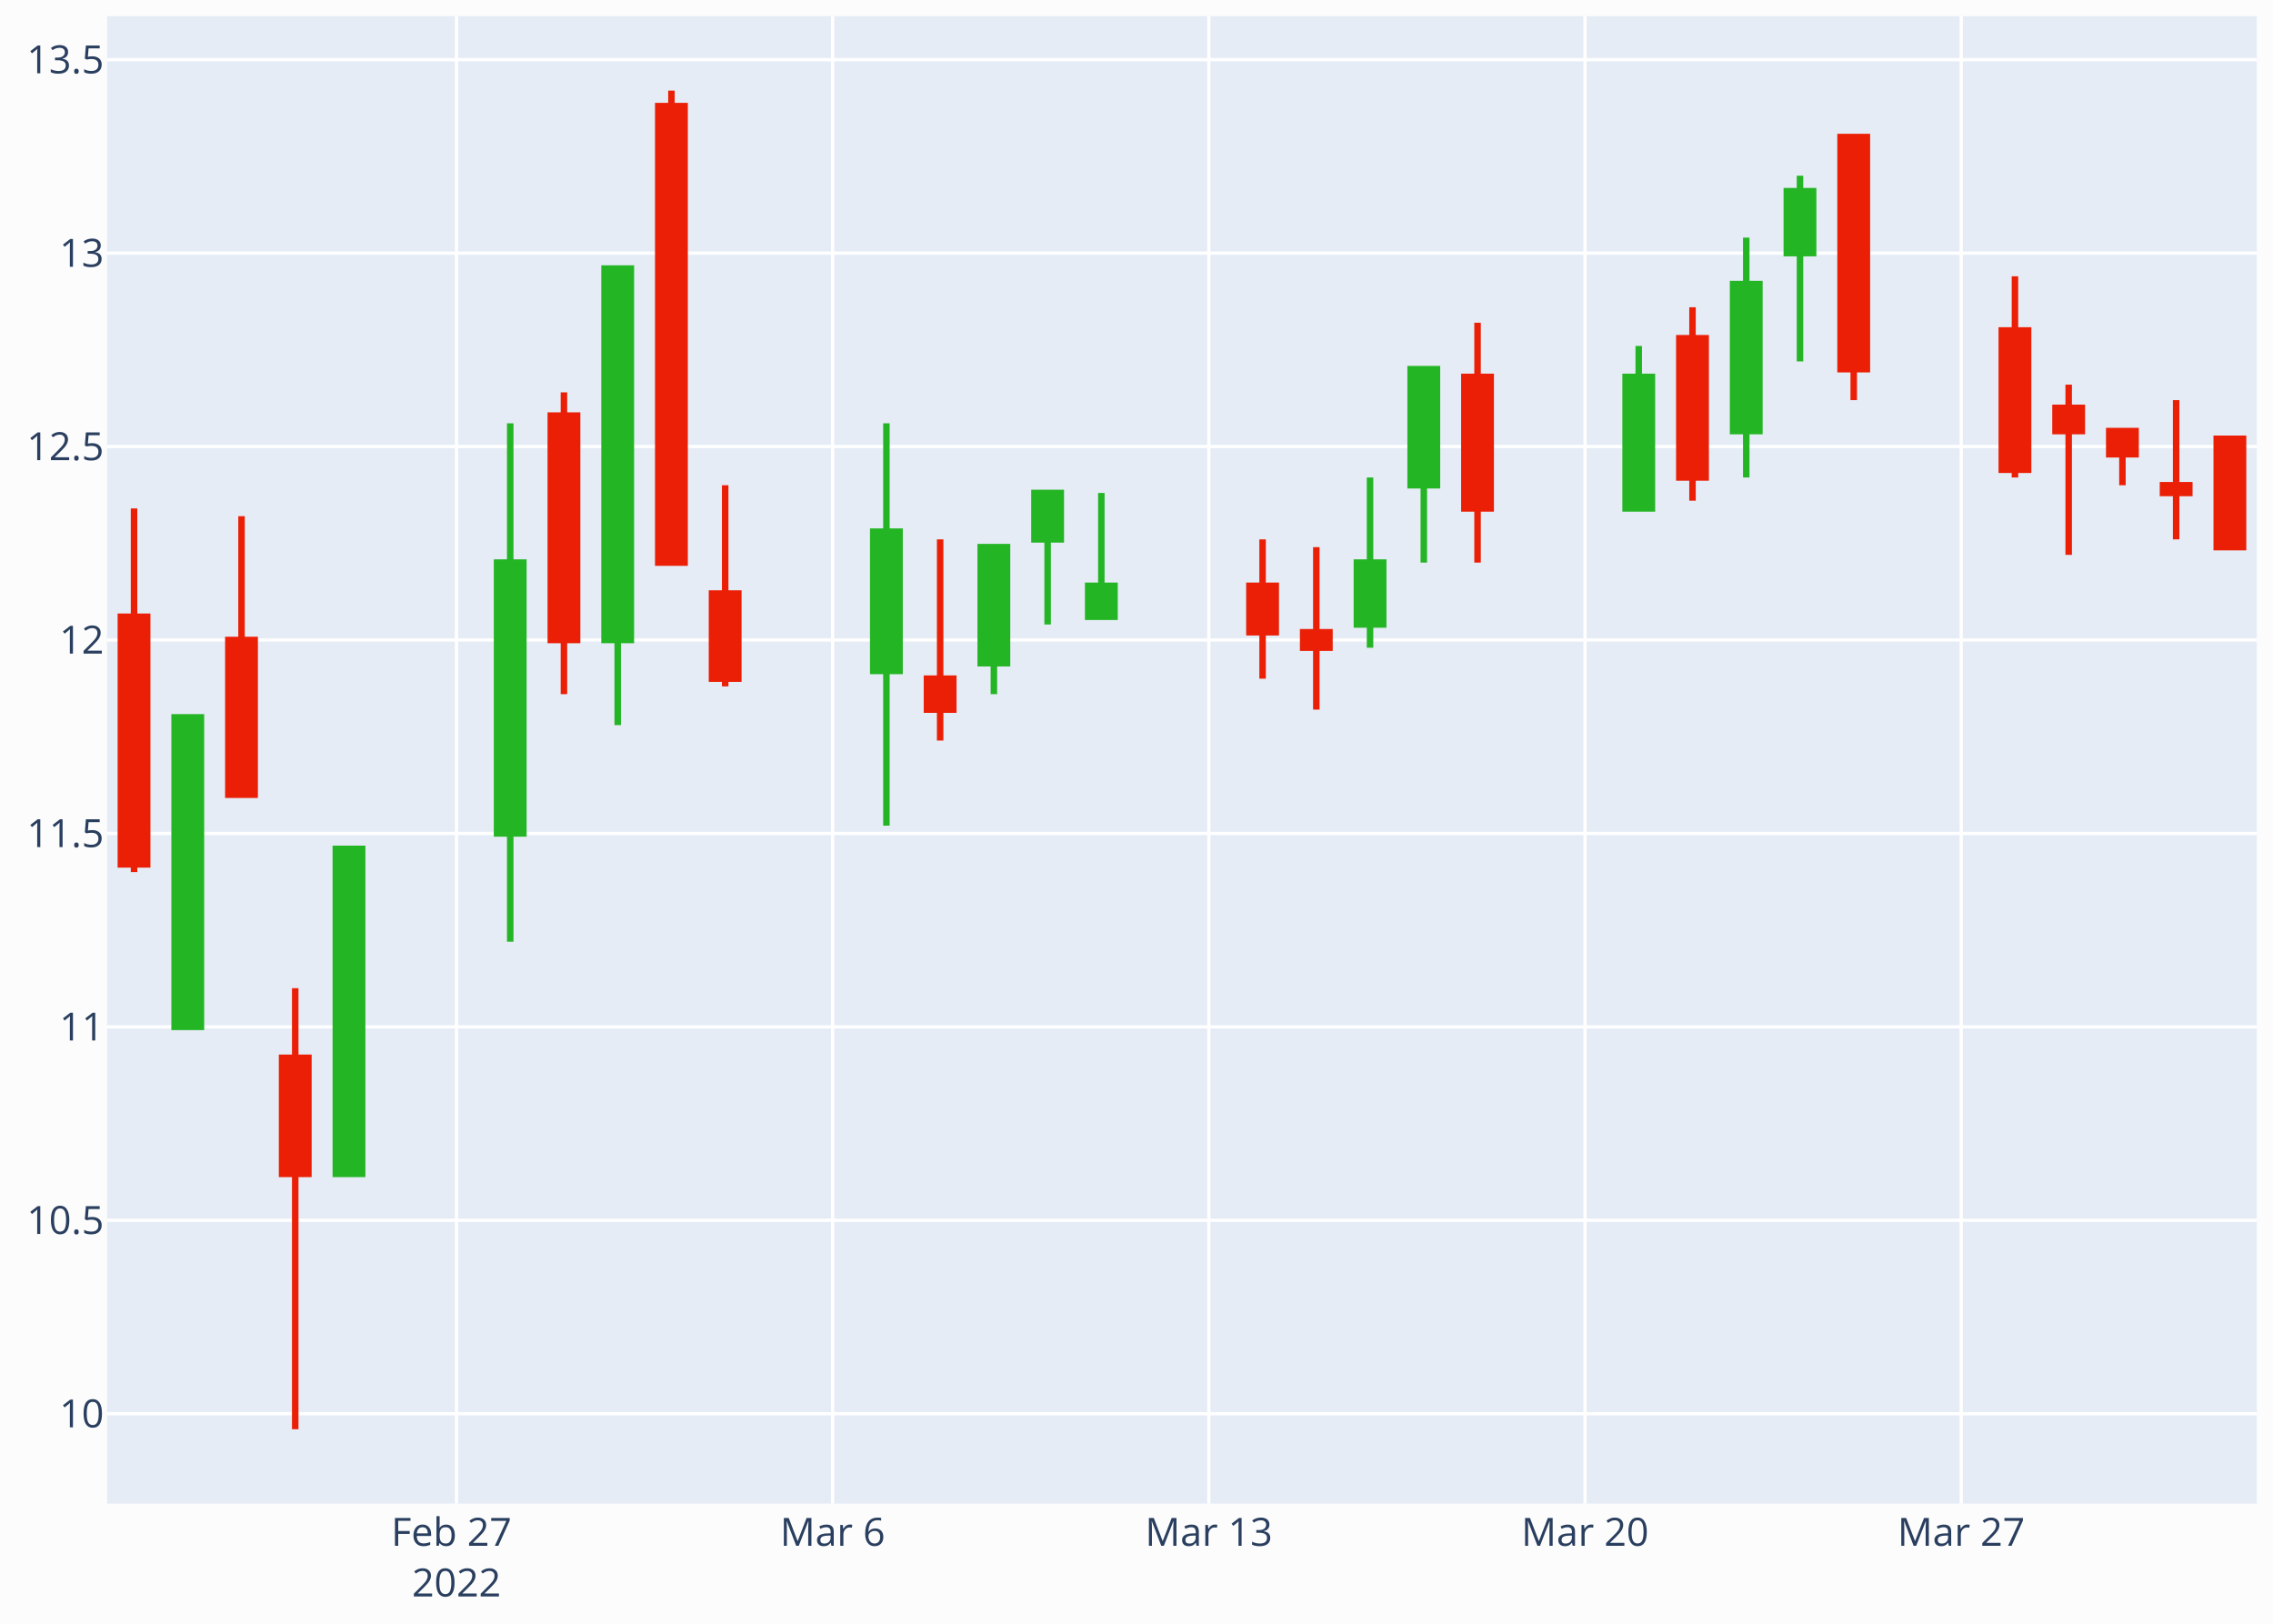
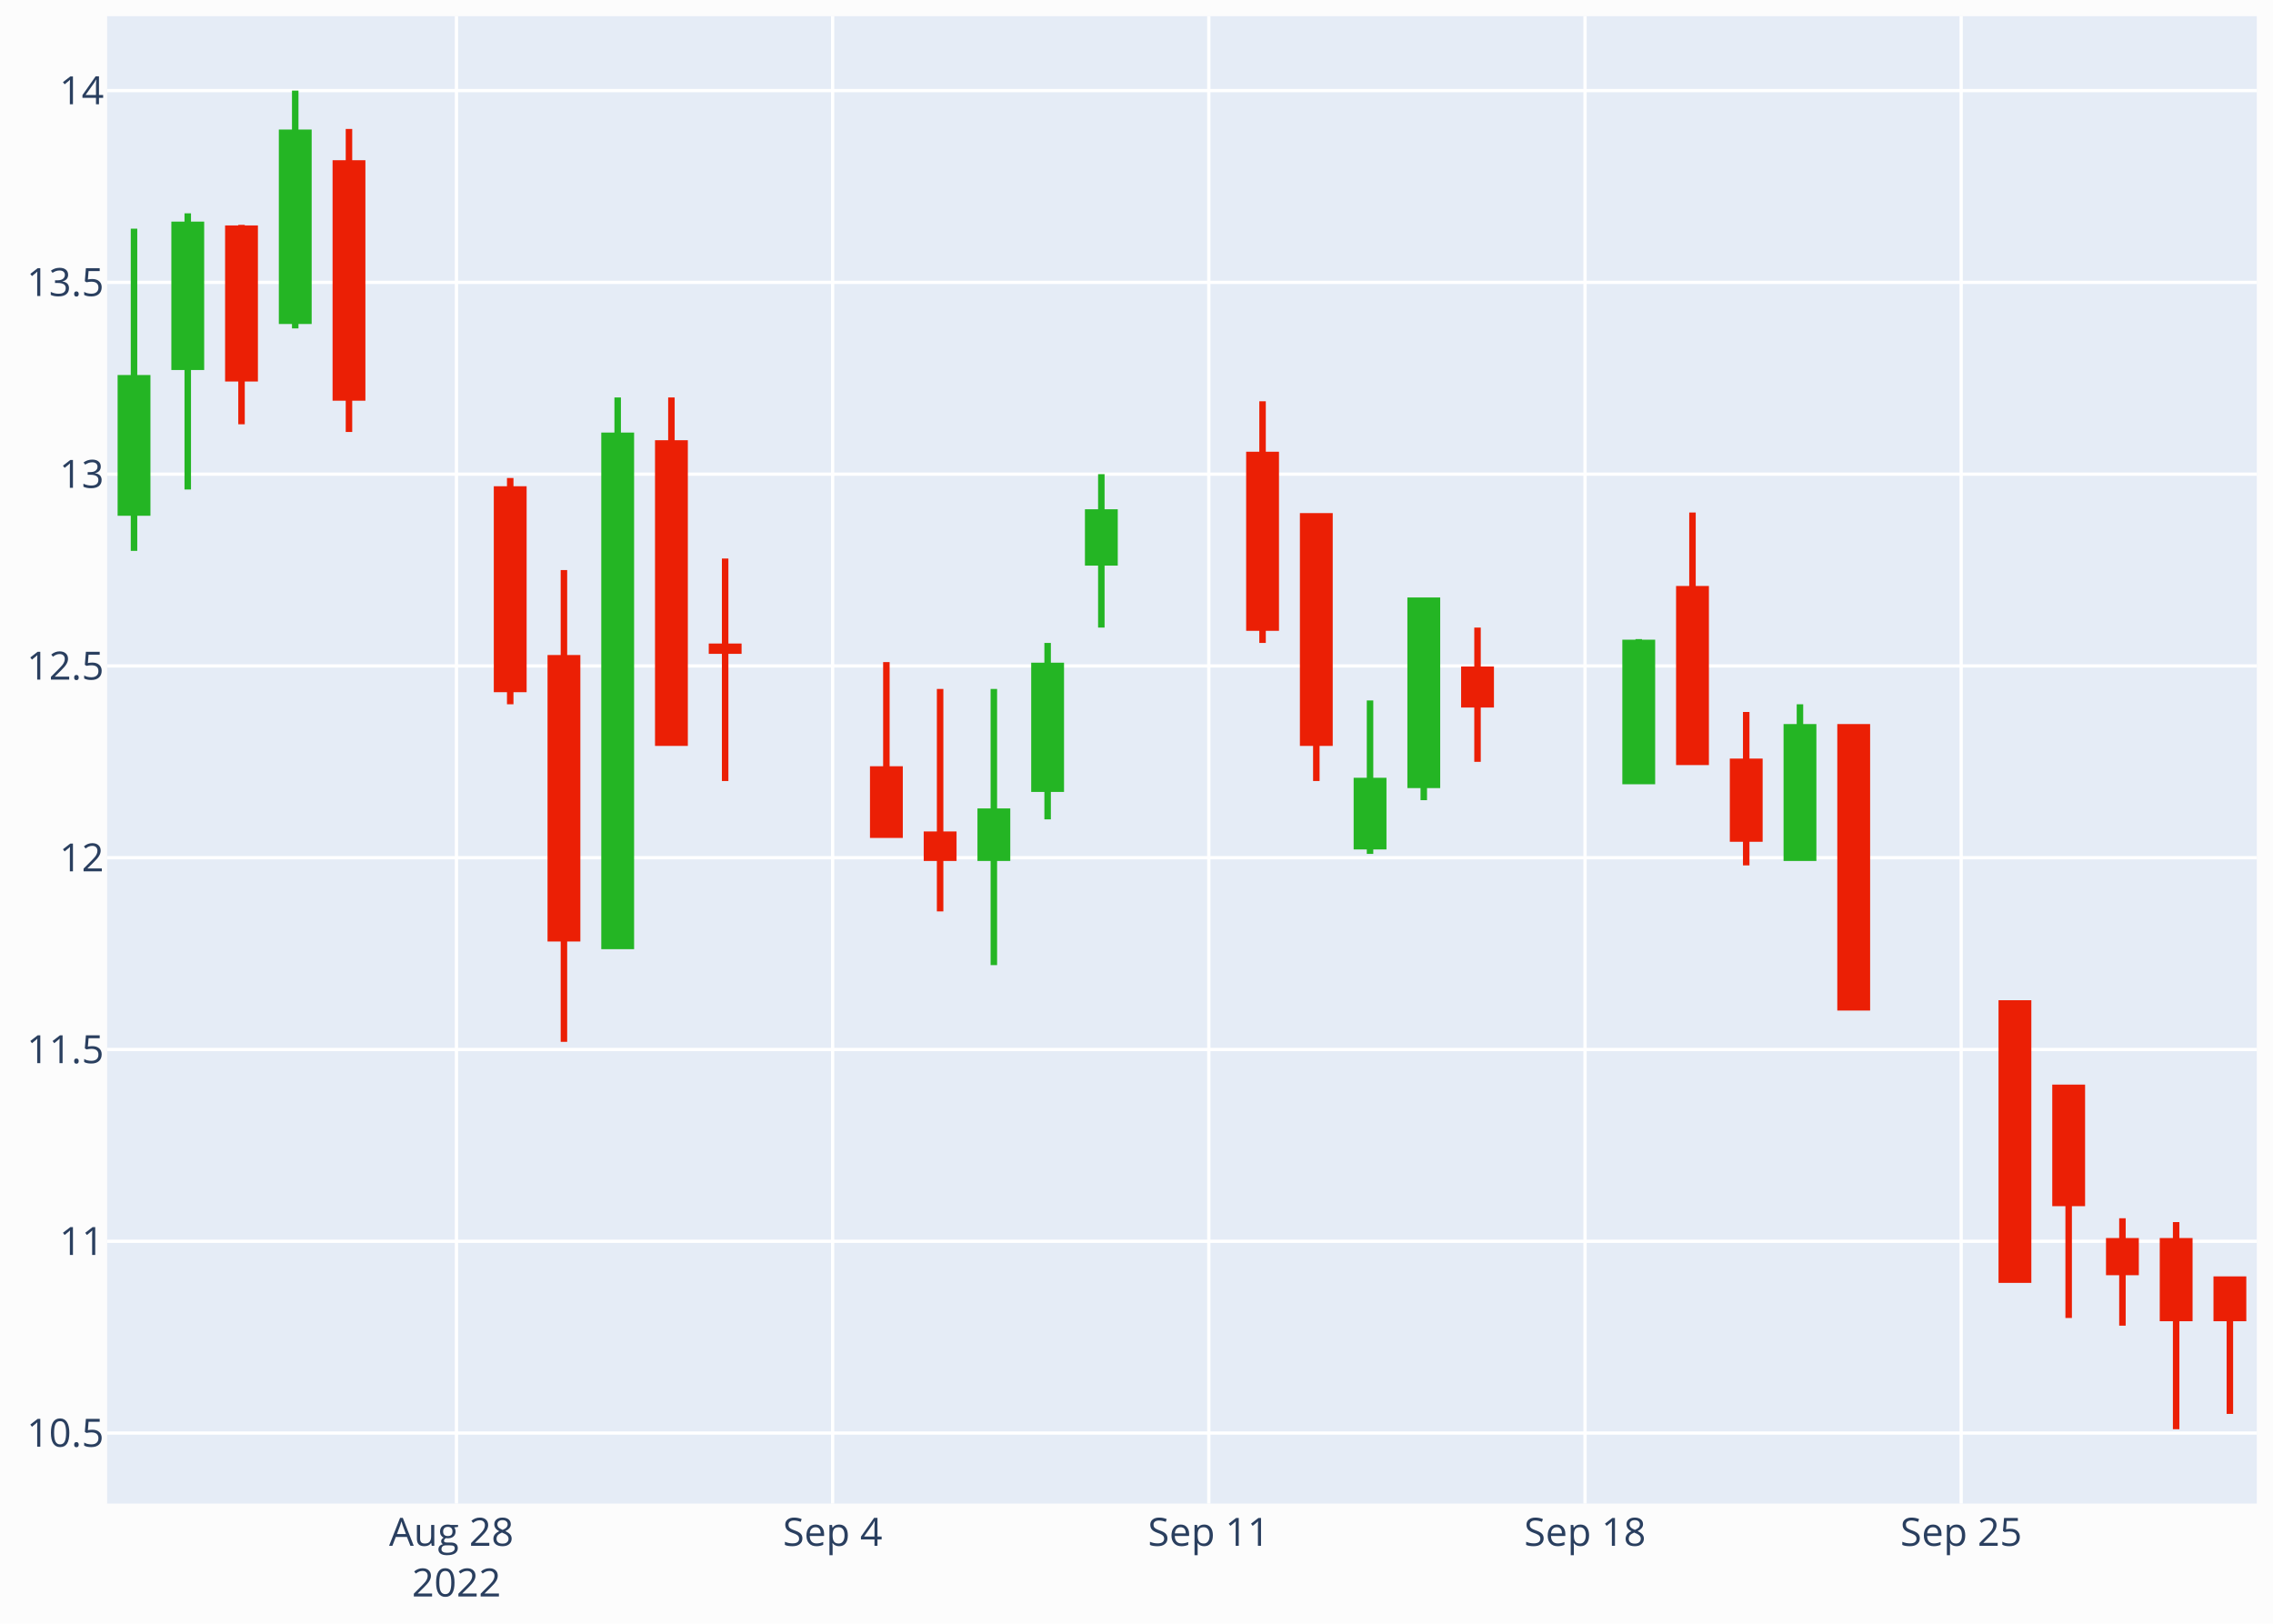
<svg xmlns="http://www.w3.org/2000/svg" class="main-svg" width="700" height="500" style="" viewBox="0 0 700 500">
  <rect x="0" y="0" width="700" height="500" style="fill: rgb(252, 252, 252); fill-opacity: 1;" />
-   <defs id="defs-c540ed">
+   <defs id="defs-b7f423">
    <g class="clips">
-       <clipPath id="clipc540edxyplot" class="plotclip">
+       <clipPath id="clipb7f423xyplot" class="plotclip">
        <rect width="662" height="458" />
      </clipPath>
-       <clipPath class="axesclip" id="clipc540edx">
+       <clipPath class="axesclip" id="clipb7f423x">
        <rect x="33" y="0" width="662" height="500" />
      </clipPath>
-       <clipPath class="axesclip" id="clipc540edy">
+       <clipPath class="axesclip" id="clipb7f423y">
        <rect x="0" y="5" width="700" height="458" />
      </clipPath>
-       <clipPath class="axesclip" id="clipc540edxy">
+       <clipPath class="axesclip" id="clipb7f423xy">
        <rect x="33" y="5" width="662" height="458" />
      </clipPath>
    </g>
    <g class="gradients" />
    <g class="patterns" />
  </defs>
  <g class="bglayer">
    <rect class="bg" x="33" y="5" width="662" height="458" style="fill: rgb(229, 236, 246); fill-opacity: 1; stroke-width: 0;" />
  </g>
  <g class="layer-below">
    <g class="imagelayer" />
    <g class="shapelayer" />
  </g>
  <g class="cartesianlayer">
    <g class="subplot xy">
      <g class="layer-subplot">
        <g class="shapelayer" />
        <g class="imagelayer" />
      </g>
      <g class="minor-gridlayer">
        <g class="x" />
        <g class="y" />
      </g>
      <g class="gridlayer">
        <g class="x">
-           <path class="xgrid crisp" transform="translate(140.58,0)" d="M0,5v458" style="stroke: rgb(255, 255, 255); stroke-opacity: 1; stroke-width: 1px;" />
+           <path class="xgrid crisp" transform="translate(140.57,0)" d="M0,5v458" style="stroke: rgb(255, 255, 255); stroke-opacity: 1; stroke-width: 1px;" />
          <path class="xgrid crisp" transform="translate(256.42,0)" d="M0,5v458" style="stroke: rgb(255, 255, 255); stroke-opacity: 1; stroke-width: 1px;" />
-           <path class="xgrid crisp" transform="translate(372.28,0)" d="M0,5v458" style="stroke: rgb(255, 255, 255); stroke-opacity: 1; stroke-width: 1px;" />
+           <path class="xgrid crisp" transform="translate(372.27,0)" d="M0,5v458" style="stroke: rgb(255, 255, 255); stroke-opacity: 1; stroke-width: 1px;" />
          <path class="xgrid crisp" transform="translate(488.13,0)" d="M0,5v458" style="stroke: rgb(255, 255, 255); stroke-opacity: 1; stroke-width: 1px;" />
-           <path class="xgrid crisp" transform="translate(603.98,0)" d="M0,5v458" style="stroke: rgb(255, 255, 255); stroke-opacity: 1; stroke-width: 1px;" />
+           <path class="xgrid crisp" transform="translate(603.97,0)" d="M0,5v458" style="stroke: rgb(255, 255, 255); stroke-opacity: 1; stroke-width: 1px;" />
        </g>
        <g class="y">
-           <path class="ygrid crisp" transform="translate(0,435.33)" d="M33,0h662" style="stroke: rgb(255, 255, 255); stroke-opacity: 1; stroke-width: 1px;" />
-           <path class="ygrid crisp" transform="translate(0,375.77)" d="M33,0h662" style="stroke: rgb(255, 255, 255); stroke-opacity: 1; stroke-width: 1px;" />
-           <path class="ygrid crisp" transform="translate(0,316.2)" d="M33,0h662" style="stroke: rgb(255, 255, 255); stroke-opacity: 1; stroke-width: 1px;" />
-           <path class="ygrid crisp" transform="translate(0,256.64)" d="M33,0h662" style="stroke: rgb(255, 255, 255); stroke-opacity: 1; stroke-width: 1px;" />
-           <path class="ygrid crisp" transform="translate(0,197.07)" d="M33,0h662" style="stroke: rgb(255, 255, 255); stroke-opacity: 1; stroke-width: 1px;" />
-           <path class="ygrid crisp" transform="translate(0,137.5)" d="M33,0h662" style="stroke: rgb(255, 255, 255); stroke-opacity: 1; stroke-width: 1px;" />
-           <path class="ygrid crisp" transform="translate(0,77.94)" d="M33,0h662" style="stroke: rgb(255, 255, 255); stroke-opacity: 1; stroke-width: 1px;" />
-           <path class="ygrid crisp" transform="translate(0,18.37)" d="M33,0h662" style="stroke: rgb(255, 255, 255); stroke-opacity: 1; stroke-width: 1px;" />
+           <path class="ygrid crisp" transform="translate(0,441.28)" d="M33,0h662" style="stroke: rgb(255, 255, 255); stroke-opacity: 1; stroke-width: 1px;" />
+           <path class="ygrid crisp" transform="translate(0,382.23)" d="M33,0h662" style="stroke: rgb(255, 255, 255); stroke-opacity: 1; stroke-width: 1px;" />
+           <path class="ygrid crisp" transform="translate(0,323.17)" d="M33,0h662" style="stroke: rgb(255, 255, 255); stroke-opacity: 1; stroke-width: 1px;" />
+           <path class="ygrid crisp" transform="translate(0,264.12)" d="M33,0h662" style="stroke: rgb(255, 255, 255); stroke-opacity: 1; stroke-width: 1px;" />
+           <path class="ygrid crisp" transform="translate(0,205.06)" d="M33,0h662" style="stroke: rgb(255, 255, 255); stroke-opacity: 1; stroke-width: 1px;" />
+           <path class="ygrid crisp" transform="translate(0,146.01)" d="M33,0h662" style="stroke: rgb(255, 255, 255); stroke-opacity: 1; stroke-width: 1px;" />
+           <path class="ygrid crisp" transform="translate(0,86.95)" d="M33,0h662" style="stroke: rgb(255, 255, 255); stroke-opacity: 1; stroke-width: 1px;" />
+           <path class="ygrid crisp" transform="translate(0,27.9)" d="M33,0h662" style="stroke: rgb(255, 255, 255); stroke-opacity: 1; stroke-width: 1px;" />
        </g>
      </g>
      <g class="zerolinelayer" />
      <path class="xlines-below" />
      <path class="ylines-below" />
      <g class="overlines-below" />
      <g class="xaxislayer-below" />
      <g class="yaxislayer-below" />
      <g class="overaxes-below" />
-       <g class="plot" transform="translate(33,5)" clip-path="url(#clipc540edxyplot)">
+       <g class="plot" transform="translate(33,5)" clip-path="url(#clipb7f423xyplot)">
        <g class="boxlayer mlayer">
          <g class="trace boxes" style="opacity: 1;">
-             <path class="box" d="M4.22,260.17H12.33M4.22,261.17H12.33V184.92H4.22ZM8.28,261.17V263.55M8.28,184.92V151.56" style="vector-effect: non-scaling-stroke; stroke-width: 2px; stroke: rgb(235, 31, 5); stroke-opacity: 1; fill: rgb(235, 31, 5); fill-opacity: 1; opacity: 1;" />
-             <path class="box" d="M20.77,216.9H28.88M20.77,311.2H28.88V215.9H20.77ZM24.83,311.2V311.2M24.83,215.9V215.9" style="vector-effect: non-scaling-stroke; stroke-width: 2px; stroke: rgb(36, 181, 36); stroke-opacity: 1; fill: rgb(36, 181, 36); fill-opacity: 1; opacity: 1;" />
-             <path class="box" d="M37.32,238.72H45.43M37.32,239.72H45.43V192.07H37.32ZM41.38,239.72V239.72M41.38,192.07V153.95" style="vector-effect: non-scaling-stroke; stroke-width: 2px; stroke: rgb(235, 31, 5); stroke-opacity: 1; fill: rgb(235, 31, 5); fill-opacity: 1; opacity: 1;" />
-             <path class="box" d="M53.87,355.47H61.98M53.87,356.47H61.98V320.73H53.87ZM57.92,356.47V435.1M57.92,320.73V299.29" style="vector-effect: non-scaling-stroke; stroke-width: 2px; stroke: rgb(235, 31, 5); stroke-opacity: 1; fill: rgb(235, 31, 5); fill-opacity: 1; opacity: 1;" />
-             <path class="box" d="M70.42,257.4H78.53M70.42,356.47H78.53V256.4H70.42ZM74.48,356.47V356.47M74.48,256.4V256.4" style="vector-effect: non-scaling-stroke; stroke-width: 2px; stroke: rgb(36, 181, 36); stroke-opacity: 1; fill: rgb(36, 181, 36); fill-opacity: 1; opacity: 1;" />
-             <path class="box" d="M120.07,169.24H128.18M120.07,251.64H128.18V168.24H120.07ZM124.13,251.64V284.99M124.13,168.24V125.35" style="vector-effect: non-scaling-stroke; stroke-width: 2px; stroke: rgb(36, 181, 36); stroke-opacity: 1; fill: rgb(36, 181, 36); fill-opacity: 1; opacity: 1;" />
-             <path class="box" d="M136.62,191.07H144.73M136.62,192.07H144.73V122.97H136.62ZM140.67,192.07V208.75M140.67,122.97V115.82" style="vector-effect: non-scaling-stroke; stroke-width: 2px; stroke: rgb(235, 31, 5); stroke-opacity: 1; fill: rgb(235, 31, 5); fill-opacity: 1; opacity: 1;" />
-             <path class="box" d="M153.17,78.7H161.28M153.17,192.07H161.28V77.7H153.17ZM157.23,192.07V218.28M157.23,77.7V77.7" style="vector-effect: non-scaling-stroke; stroke-width: 2px; stroke: rgb(36, 181, 36); stroke-opacity: 1; fill: rgb(36, 181, 36); fill-opacity: 1; opacity: 1;" />
-             <path class="box" d="M169.72,167.24H177.83M169.72,168.24H177.83V27.67H169.72ZM173.78,168.24V168.24M173.78,27.67V22.9" style="vector-effect: non-scaling-stroke; stroke-width: 2px; stroke: rgb(235, 31, 5); stroke-opacity: 1; fill: rgb(235, 31, 5); fill-opacity: 1; opacity: 1;" />
-             <path class="box" d="M186.27,202.98H194.38M186.27,203.98H194.38V177.77H186.27ZM190.33,203.98V206.36M190.33,177.77V144.42" style="vector-effect: non-scaling-stroke; stroke-width: 2px; stroke: rgb(235, 31, 5); stroke-opacity: 1; fill: rgb(235, 31, 5); fill-opacity: 1; opacity: 1;" />
-             <path class="box" d="M235.92,159.71H244.03M235.92,201.6H244.03V158.71H235.92ZM239.98,201.6V249.25M239.98,158.71V125.35" style="vector-effect: non-scaling-stroke; stroke-width: 2px; stroke: rgb(36, 181, 36); stroke-opacity: 1; fill: rgb(36, 181, 36); fill-opacity: 1; opacity: 1;" />
-             <path class="box" d="M252.47,212.51H260.58M252.47,213.51H260.58V203.98H252.47ZM256.53,213.51V223.04M256.53,203.98V161.09" style="vector-effect: non-scaling-stroke; stroke-width: 2px; stroke: rgb(235, 31, 5); stroke-opacity: 1; fill: rgb(235, 31, 5); fill-opacity: 1; opacity: 1;" />
-             <path class="box" d="M269.02,164.48H277.13M269.02,199.22H277.13V163.48H269.02ZM273.08,199.22V208.75M273.08,163.48V163.48" style="vector-effect: non-scaling-stroke; stroke-width: 2px; stroke: rgb(36, 181, 36); stroke-opacity: 1; fill: rgb(36, 181, 36); fill-opacity: 1; opacity: 1;" />
-             <path class="box" d="M285.57,147.8H293.68M285.57,161.09H293.68V146.8H285.57ZM289.63,161.09V187.3M289.63,146.8V146.8" style="vector-effect: non-scaling-stroke; stroke-width: 2px; stroke: rgb(36, 181, 36); stroke-opacity: 1; fill: rgb(36, 181, 36); fill-opacity: 1; opacity: 1;" />
-             <path class="box" d="M302.12,176.39H310.23M302.12,184.92H310.23V175.39H302.12ZM306.17,184.92V184.92M306.17,175.39V146.8" style="vector-effect: non-scaling-stroke; stroke-width: 2px; stroke: rgb(36, 181, 36); stroke-opacity: 1; fill: rgb(36, 181, 36); fill-opacity: 1; opacity: 1;" />
-             <path class="box" d="M351.77,188.69H359.88M351.77,189.69H359.88V175.39H351.77ZM355.83,189.69V203.98M355.83,175.39V161.09" style="vector-effect: non-scaling-stroke; stroke-width: 2px; stroke: rgb(235, 31, 5); stroke-opacity: 1; fill: rgb(235, 31, 5); fill-opacity: 1; opacity: 1;" />
-             <path class="box" d="M368.32,193.45H376.43M368.32,194.45H376.43V189.69H368.32ZM372.38,194.45V213.51M372.38,189.69V163.48" style="vector-effect: non-scaling-stroke; stroke-width: 2px; stroke: rgb(235, 31, 5); stroke-opacity: 1; fill: rgb(235, 31, 5); fill-opacity: 1; opacity: 1;" />
-             <path class="box" d="M384.87,169.24H392.98M384.87,187.3H392.98V168.24H384.87ZM388.92,187.3V194.45M388.92,168.24V142.03" style="vector-effect: non-scaling-stroke; stroke-width: 2px; stroke: rgb(36, 181, 36); stroke-opacity: 1; fill: rgb(36, 181, 36); fill-opacity: 1; opacity: 1;" />
-             <path class="box" d="M401.42,109.68H409.53M401.42,144.42H409.53V108.68H401.42ZM405.48,144.42V168.24M405.48,108.68V108.68" style="vector-effect: non-scaling-stroke; stroke-width: 2px; stroke: rgb(36, 181, 36); stroke-opacity: 1; fill: rgb(36, 181, 36); fill-opacity: 1; opacity: 1;" />
-             <path class="box" d="M417.97,150.56H426.08M417.97,151.56H426.08V111.06H417.97ZM422.03,151.56V168.24M422.03,111.06V94.38" style="vector-effect: non-scaling-stroke; stroke-width: 2px; stroke: rgb(235, 31, 5); stroke-opacity: 1; fill: rgb(235, 31, 5); fill-opacity: 1; opacity: 1;" />
-             <path class="box" d="M467.62,112.06H475.73M467.62,151.56H475.73V111.06H467.62ZM471.67,151.56V151.56M471.67,111.06V101.53" style="vector-effect: non-scaling-stroke; stroke-width: 2px; stroke: rgb(36, 181, 36); stroke-opacity: 1; fill: rgb(36, 181, 36); fill-opacity: 1; opacity: 1;" />
-             <path class="box" d="M484.17,141.03H492.28M484.17,142.03H492.28V99.15H484.17ZM488.23,142.03V149.18M488.23,99.15V89.61" style="vector-effect: non-scaling-stroke; stroke-width: 2px; stroke: rgb(235, 31, 5); stroke-opacity: 1; fill: rgb(235, 31, 5); fill-opacity: 1; opacity: 1;" />
-             <path class="box" d="M500.72,83.47H508.83M500.72,127.74H508.83V82.47H500.72ZM504.78,127.74V142.03M504.78,82.47V68.17" style="vector-effect: non-scaling-stroke; stroke-width: 2px; stroke: rgb(36, 181, 36); stroke-opacity: 1; fill: rgb(36, 181, 36); fill-opacity: 1; opacity: 1;" />
-             <path class="box" d="M517.27,54.87H525.38M517.27,72.94H525.38V53.87H517.27ZM521.33,72.94V106.29M521.33,53.87V49.11" style="vector-effect: non-scaling-stroke; stroke-width: 2px; stroke: rgb(36, 181, 36); stroke-opacity: 1; fill: rgb(36, 181, 36); fill-opacity: 1; opacity: 1;" />
-             <path class="box" d="M533.82,107.68H541.93M533.82,108.68H541.93V37.2H533.82ZM537.88,108.68V118.21M537.88,37.2V37.2" style="vector-effect: non-scaling-stroke; stroke-width: 2px; stroke: rgb(235, 31, 5); stroke-opacity: 1; fill: rgb(235, 31, 5); fill-opacity: 1; opacity: 1;" />
-             <path class="box" d="M583.47,138.65H591.58M583.47,139.65H591.58V96.76H583.47ZM587.53,139.65V142.03M587.53,96.76V80.08" style="vector-effect: non-scaling-stroke; stroke-width: 2px; stroke: rgb(235, 31, 5); stroke-opacity: 1; fill: rgb(235, 31, 5); fill-opacity: 1; opacity: 1;" />
-             <path class="box" d="M600.02,126.74H608.13M600.02,127.74H608.13V120.59H600.02ZM604.08,127.74V165.86M604.08,120.59V113.44" style="vector-effect: non-scaling-stroke; stroke-width: 2px; stroke: rgb(235, 31, 5); stroke-opacity: 1; fill: rgb(235, 31, 5); fill-opacity: 1; opacity: 1;" />
-             <path class="box" d="M616.57,133.88H624.68M616.57,134.88H624.68V127.74H616.57ZM620.63,134.88V144.42M620.63,127.74V127.74" style="vector-effect: non-scaling-stroke; stroke-width: 2px; stroke: rgb(235, 31, 5); stroke-opacity: 1; fill: rgb(235, 31, 5); fill-opacity: 1; opacity: 1;" />
-             <path class="box" d="M633.12,145.8H641.23M633.12,146.8H641.23V144.42H633.12ZM637.17,146.8V161.09M637.17,144.42V118.21" style="vector-effect: non-scaling-stroke; stroke-width: 2px; stroke: rgb(235, 31, 5); stroke-opacity: 1; fill: rgb(235, 31, 5); fill-opacity: 1; opacity: 1;" />
-             <path class="box" d="M649.67,162.48H657.78M649.67,163.48H657.78V130.12H649.67ZM653.73,163.48V163.48M653.73,130.12V130.12" style="vector-effect: non-scaling-stroke; stroke-width: 2px; stroke: rgb(235, 31, 5); stroke-opacity: 1; fill: rgb(235, 31, 5); fill-opacity: 1; opacity: 1;" />
+             <path class="box" d="M4.22,112.48H12.33M4.22,152.82H12.33V111.48H4.22ZM8.27,152.82V164.63M8.27,111.48V65.42" style="vector-effect: non-scaling-stroke; stroke-width: 2px; stroke: rgb(36, 181, 36); stroke-opacity: 1; fill: rgb(36, 181, 36); fill-opacity: 1; opacity: 1;" />
+             <path class="box" d="M20.77,65.24H28.88M20.77,107.94H28.88V64.24H20.77ZM24.82,107.94V145.73M24.82,64.24V60.69" style="vector-effect: non-scaling-stroke; stroke-width: 2px; stroke: rgb(36, 181, 36); stroke-opacity: 1; fill: rgb(36, 181, 36); fill-opacity: 1; opacity: 1;" />
+             <path class="box" d="M37.32,110.48H45.43M37.32,111.48H45.43V65.42H37.32ZM41.38,111.48V125.65M41.38,65.42V64.24" style="vector-effect: non-scaling-stroke; stroke-width: 2px; stroke: rgb(235, 31, 5); stroke-opacity: 1; fill: rgb(235, 31, 5); fill-opacity: 1; opacity: 1;" />
+             <path class="box" d="M53.87,36.89H61.98M53.87,93.77H61.98V35.89H53.87ZM57.92,93.77V96.13M57.92,35.89V22.9" style="vector-effect: non-scaling-stroke; stroke-width: 2px; stroke: rgb(36, 181, 36); stroke-opacity: 1; fill: rgb(36, 181, 36); fill-opacity: 1; opacity: 1;" />
+             <path class="box" d="M70.42,116.39H78.53M70.42,117.39H78.53V45.34H70.42ZM74.47,117.39V128.02M74.47,45.34V34.71" style="vector-effect: non-scaling-stroke; stroke-width: 2px; stroke: rgb(235, 31, 5); stroke-opacity: 1; fill: rgb(235, 31, 5); fill-opacity: 1; opacity: 1;" />
+             <path class="box" d="M120.07,206.15H128.18M120.07,207.15H128.18V145.73H120.07ZM124.13,207.15V211.87M124.13,145.73V142.19" style="vector-effect: non-scaling-stroke; stroke-width: 2px; stroke: rgb(235, 31, 5); stroke-opacity: 1; fill: rgb(235, 31, 5); fill-opacity: 1; opacity: 1;" />
+             <path class="box" d="M136.62,282.92H144.73M136.62,283.92H144.73V197.7H136.62ZM140.67,283.92V315.81M140.67,197.7V170.54" style="vector-effect: non-scaling-stroke; stroke-width: 2px; stroke: rgb(235, 31, 5); stroke-opacity: 1; fill: rgb(235, 31, 5); fill-opacity: 1; opacity: 1;" />
+             <path class="box" d="M153.17,130.2H161.28M153.17,286.28H161.28V129.2H153.17ZM157.22,286.28V286.28M157.22,129.2V117.39" style="vector-effect: non-scaling-stroke; stroke-width: 2px; stroke: rgb(36, 181, 36); stroke-opacity: 1; fill: rgb(36, 181, 36); fill-opacity: 1; opacity: 1;" />
+             <path class="box" d="M169.72,222.69H177.83M169.72,223.69H177.83V131.56H169.72ZM173.77,223.69V223.69M173.77,131.56V117.39" style="vector-effect: non-scaling-stroke; stroke-width: 2px; stroke: rgb(235, 31, 5); stroke-opacity: 1; fill: rgb(235, 31, 5); fill-opacity: 1; opacity: 1;" />
+             <path class="box" d="M186.27,195.16H194.38M186.27,195.34H194.38V194.16H186.27ZM190.32,195.34V235.5M190.32,194.16V166.99" style="vector-effect: non-scaling-stroke; stroke-width: 2px; stroke: rgb(235, 31, 5); stroke-opacity: 1; fill: rgb(235, 31, 5); fill-opacity: 1; opacity: 1;" />
+             <path class="box" d="M235.92,251.03H244.03M235.92,252.03H244.03V231.95H235.92ZM239.97,252.03V252.03M239.97,231.95V198.88" style="vector-effect: non-scaling-stroke; stroke-width: 2px; stroke: rgb(235, 31, 5); stroke-opacity: 1; fill: rgb(235, 31, 5); fill-opacity: 1; opacity: 1;" />
+             <path class="box" d="M252.47,258.12H260.58M252.47,259.12H260.58V252.03H252.47ZM256.52,259.12V275.65M256.52,252.03V207.15" style="vector-effect: non-scaling-stroke; stroke-width: 2px; stroke: rgb(235, 31, 5); stroke-opacity: 1; fill: rgb(235, 31, 5); fill-opacity: 1; opacity: 1;" />
+             <path class="box" d="M269.02,245.94H277.13M269.02,259.12H277.13V244.94H269.02ZM273.07,259.12V292.19M273.07,244.94V207.15" style="vector-effect: non-scaling-stroke; stroke-width: 2px; stroke: rgb(36, 181, 36); stroke-opacity: 1; fill: rgb(36, 181, 36); fill-opacity: 1; opacity: 1;" />
+             <path class="box" d="M285.57,201.06H293.68M285.57,237.86H293.68V200.06H285.57ZM289.63,237.86V247.31M289.63,200.06V192.98" style="vector-effect: non-scaling-stroke; stroke-width: 2px; stroke: rgb(36, 181, 36); stroke-opacity: 1; fill: rgb(36, 181, 36); fill-opacity: 1; opacity: 1;" />
+             <path class="box" d="M302.12,153.82H310.23M302.12,168.17H310.23V152.82H302.12ZM306.17,168.17V188.25M306.17,152.82V141.01" style="vector-effect: non-scaling-stroke; stroke-width: 2px; stroke: rgb(36, 181, 36); stroke-opacity: 1; fill: rgb(36, 181, 36); fill-opacity: 1; opacity: 1;" />
+             <path class="box" d="M351.77,187.25H359.88M351.77,188.25H359.88V135.1H351.77ZM355.82,188.25V192.98M355.82,135.1V118.57" style="vector-effect: non-scaling-stroke; stroke-width: 2px; stroke: rgb(235, 31, 5); stroke-opacity: 1; fill: rgb(235, 31, 5); fill-opacity: 1; opacity: 1;" />
+             <path class="box" d="M368.32,222.69H376.43M368.32,223.69H376.43V154H368.32ZM372.38,223.69V235.5M372.38,154V154" style="vector-effect: non-scaling-stroke; stroke-width: 2px; stroke: rgb(235, 31, 5); stroke-opacity: 1; fill: rgb(235, 31, 5); fill-opacity: 1; opacity: 1;" />
+             <path class="box" d="M384.87,236.5H392.98M384.87,255.57H392.98V235.5H384.87ZM388.92,255.57V257.94M388.92,235.5V210.69" style="vector-effect: non-scaling-stroke; stroke-width: 2px; stroke: rgb(36, 181, 36); stroke-opacity: 1; fill: rgb(36, 181, 36); fill-opacity: 1; opacity: 1;" />
+             <path class="box" d="M401.42,180.98H409.53M401.42,236.68H409.53V179.98H401.42ZM405.47,236.68V241.4M405.47,179.98V179.98" style="vector-effect: non-scaling-stroke; stroke-width: 2px; stroke: rgb(36, 181, 36); stroke-opacity: 1; fill: rgb(36, 181, 36); fill-opacity: 1; opacity: 1;" />
+             <path class="box" d="M417.97,210.87H426.08M417.97,211.87H426.08V201.24H417.97ZM422.02,211.87V229.59M422.02,201.24V188.25" style="vector-effect: non-scaling-stroke; stroke-width: 2px; stroke: rgb(235, 31, 5); stroke-opacity: 1; fill: rgb(235, 31, 5); fill-opacity: 1; opacity: 1;" />
+             <path class="box" d="M467.62,193.98H475.73M467.62,235.5H475.73V192.98H467.62ZM471.67,235.5V235.5M471.67,192.98V191.8" style="vector-effect: non-scaling-stroke; stroke-width: 2px; stroke: rgb(36, 181, 36); stroke-opacity: 1; fill: rgb(36, 181, 36); fill-opacity: 1; opacity: 1;" />
+             <path class="box" d="M484.17,228.59H492.28M484.17,229.59H492.28V176.44H484.17ZM488.22,229.59V229.59M488.22,176.44V152.82" style="vector-effect: non-scaling-stroke; stroke-width: 2px; stroke: rgb(235, 31, 5); stroke-opacity: 1; fill: rgb(235, 31, 5); fill-opacity: 1; opacity: 1;" />
+             <path class="box" d="M500.72,252.21H508.83M500.72,253.21H508.83V229.59H500.72ZM504.77,253.21V261.48M504.77,229.59V214.24" style="vector-effect: non-scaling-stroke; stroke-width: 2px; stroke: rgb(235, 31, 5); stroke-opacity: 1; fill: rgb(235, 31, 5); fill-opacity: 1; opacity: 1;" />
+             <path class="box" d="M517.27,219.96H525.38M517.27,259.12H525.38V218.96H517.27ZM521.32,259.12V259.12M521.32,218.96V211.87" style="vector-effect: non-scaling-stroke; stroke-width: 2px; stroke: rgb(36, 181, 36); stroke-opacity: 1; fill: rgb(36, 181, 36); fill-opacity: 1; opacity: 1;" />
+             <path class="box" d="M533.82,304.18H541.93M533.82,305.18H541.93V218.96H533.82ZM537.88,305.18V305.18M537.88,218.96V218.96" style="vector-effect: non-scaling-stroke; stroke-width: 2px; stroke: rgb(235, 31, 5); stroke-opacity: 1; fill: rgb(235, 31, 5); fill-opacity: 1; opacity: 1;" />
+             <path class="box" d="M583.47,388.04H591.58M583.47,389.04H591.58V304H583.47ZM587.52,389.04V389.04M587.52,304V304" style="vector-effect: non-scaling-stroke; stroke-width: 2px; stroke: rgb(235, 31, 5); stroke-opacity: 1; fill: rgb(235, 31, 5); fill-opacity: 1; opacity: 1;" />
+             <path class="box" d="M600.02,364.42H608.13M600.02,365.42H608.13V329.98H600.02ZM604.07,365.42V400.85M604.07,329.98V329.98" style="vector-effect: non-scaling-stroke; stroke-width: 2px; stroke: rgb(235, 31, 5); stroke-opacity: 1; fill: rgb(235, 31, 5); fill-opacity: 1; opacity: 1;" />
+             <path class="box" d="M616.57,385.68H624.68M616.57,386.68H624.68V377.23H616.57ZM620.63,386.68V403.21M620.63,377.23V370.14" style="vector-effect: non-scaling-stroke; stroke-width: 2px; stroke: rgb(235, 31, 5); stroke-opacity: 1; fill: rgb(235, 31, 5); fill-opacity: 1; opacity: 1;" />
+             <path class="box" d="M633.12,399.85H641.23M633.12,400.85H641.23V377.23H633.12ZM637.17,400.85V435.1M637.17,377.23V371.32" style="vector-effect: non-scaling-stroke; stroke-width: 2px; stroke: rgb(235, 31, 5); stroke-opacity: 1; fill: rgb(235, 31, 5); fill-opacity: 1; opacity: 1;" />
+             <path class="box" d="M649.67,399.85H657.78M649.67,400.85H657.78V389.04H649.67ZM653.72,400.85V430.38M653.72,389.04V389.04" style="vector-effect: non-scaling-stroke; stroke-width: 2px; stroke: rgb(235, 31, 5); stroke-opacity: 1; fill: rgb(235, 31, 5); fill-opacity: 1; opacity: 1;" />
          </g>
        </g>
      </g>
      <g class="overplot" />
      <path class="xlines-above crisp" d="M0,0" style="fill: none;" />
      <path class="ylines-above crisp" d="M0,0" style="fill: none;" />
      <g class="overlines-above" />
      <g class="xaxislayer-above">
        <g class="xtick">
-           <text text-anchor="middle" x="0" y="476" transform="translate(140.58,0)" style="font-family: 'Open Sans', verdana, arial, sans-serif; font-size: 12px; fill: rgb(42, 63, 95); fill-opacity: 1; white-space: pre; opacity: 1;">
-             <tspan class="line" dy="0em" x="0" y="476">Feb 27</tspan>
+           <text text-anchor="middle" x="0" y="476" transform="translate(140.57,0)" style="font-family: 'Open Sans', verdana, arial, sans-serif; font-size: 12px; fill: rgb(42, 63, 95); fill-opacity: 1; white-space: pre; opacity: 1;">
+             <tspan class="line" dy="0em" x="0" y="476">Aug 28</tspan>
            <tspan class="line" dy="1.3em" x="0" y="476">2022</tspan>
          </text>
        </g>
        <g class="xtick">
-           <text text-anchor="middle" x="0" y="476" style="font-family: 'Open Sans', verdana, arial, sans-serif; font-size: 12px; fill: rgb(42, 63, 95); fill-opacity: 1; white-space: pre; opacity: 1;" transform="translate(256.42,0)">Mar 6</text>
+           <text text-anchor="middle" x="0" y="476" style="font-family: 'Open Sans', verdana, arial, sans-serif; font-size: 12px; fill: rgb(42, 63, 95); fill-opacity: 1; white-space: pre; opacity: 1;" transform="translate(256.42,0)">Sep 4</text>
        </g>
        <g class="xtick">
-           <text text-anchor="middle" x="0" y="476" style="font-family: 'Open Sans', verdana, arial, sans-serif; font-size: 12px; fill: rgb(42, 63, 95); fill-opacity: 1; white-space: pre; opacity: 1;" transform="translate(372.28,0)">Mar 13</text>
+           <text text-anchor="middle" x="0" y="476" style="font-family: 'Open Sans', verdana, arial, sans-serif; font-size: 12px; fill: rgb(42, 63, 95); fill-opacity: 1; white-space: pre; opacity: 1;" transform="translate(372.27,0)">Sep 11</text>
        </g>
        <g class="xtick">
-           <text text-anchor="middle" x="0" y="476" style="font-family: 'Open Sans', verdana, arial, sans-serif; font-size: 12px; fill: rgb(42, 63, 95); fill-opacity: 1; white-space: pre; opacity: 1;" transform="translate(488.13,0)">Mar 20</text>
+           <text text-anchor="middle" x="0" y="476" style="font-family: 'Open Sans', verdana, arial, sans-serif; font-size: 12px; fill: rgb(42, 63, 95); fill-opacity: 1; white-space: pre; opacity: 1;" transform="translate(488.13,0)">Sep 18</text>
        </g>
        <g class="xtick">
-           <text text-anchor="middle" x="0" y="476" style="font-family: 'Open Sans', verdana, arial, sans-serif; font-size: 12px; fill: rgb(42, 63, 95); fill-opacity: 1; white-space: pre; opacity: 1;" transform="translate(603.98,0)">Mar 27</text>
+           <text text-anchor="middle" x="0" y="476" style="font-family: 'Open Sans', verdana, arial, sans-serif; font-size: 12px; fill: rgb(42, 63, 95); fill-opacity: 1; white-space: pre; opacity: 1;" transform="translate(603.97,0)">Sep 25</text>
        </g>
      </g>
      <g class="yaxislayer-above">
        <g class="ytick">
-           <text text-anchor="end" x="32" y="4.2" transform="translate(0,435.33)" style="font-family: 'Open Sans', verdana, arial, sans-serif; font-size: 12px; fill: rgb(42, 63, 95); fill-opacity: 1; white-space: pre; opacity: 1;">10</text>
+           <text text-anchor="end" x="32" y="4.2" transform="translate(0,441.28)" style="font-family: 'Open Sans', verdana, arial, sans-serif; font-size: 12px; fill: rgb(42, 63, 95); fill-opacity: 1; white-space: pre; opacity: 1;">10.5</text>
        </g>
        <g class="ytick">
-           <text text-anchor="end" x="32" y="4.2" style="font-family: 'Open Sans', verdana, arial, sans-serif; font-size: 12px; fill: rgb(42, 63, 95); fill-opacity: 1; white-space: pre; opacity: 1;" transform="translate(0,375.77)">10.5</text>
+           <text text-anchor="end" x="32" y="4.2" style="font-family: 'Open Sans', verdana, arial, sans-serif; font-size: 12px; fill: rgb(42, 63, 95); fill-opacity: 1; white-space: pre; opacity: 1;" transform="translate(0,382.23)">11</text>
        </g>
        <g class="ytick">
-           <text text-anchor="end" x="32" y="4.2" style="font-family: 'Open Sans', verdana, arial, sans-serif; font-size: 12px; fill: rgb(42, 63, 95); fill-opacity: 1; white-space: pre; opacity: 1;" transform="translate(0,316.2)">11</text>
+           <text text-anchor="end" x="32" y="4.2" style="font-family: 'Open Sans', verdana, arial, sans-serif; font-size: 12px; fill: rgb(42, 63, 95); fill-opacity: 1; white-space: pre; opacity: 1;" transform="translate(0,323.17)">11.5</text>
        </g>
        <g class="ytick">
-           <text text-anchor="end" x="32" y="4.2" style="font-family: 'Open Sans', verdana, arial, sans-serif; font-size: 12px; fill: rgb(42, 63, 95); fill-opacity: 1; white-space: pre; opacity: 1;" transform="translate(0,256.64)">11.5</text>
+           <text text-anchor="end" x="32" y="4.2" style="font-family: 'Open Sans', verdana, arial, sans-serif; font-size: 12px; fill: rgb(42, 63, 95); fill-opacity: 1; white-space: pre; opacity: 1;" transform="translate(0,264.12)">12</text>
        </g>
        <g class="ytick">
-           <text text-anchor="end" x="32" y="4.2" style="font-family: 'Open Sans', verdana, arial, sans-serif; font-size: 12px; fill: rgb(42, 63, 95); fill-opacity: 1; white-space: pre; opacity: 1;" transform="translate(0,197.07)">12</text>
+           <text text-anchor="end" x="32" y="4.2" style="font-family: 'Open Sans', verdana, arial, sans-serif; font-size: 12px; fill: rgb(42, 63, 95); fill-opacity: 1; white-space: pre; opacity: 1;" transform="translate(0,205.06)">12.5</text>
        </g>
        <g class="ytick">
-           <text text-anchor="end" x="32" y="4.2" style="font-family: 'Open Sans', verdana, arial, sans-serif; font-size: 12px; fill: rgb(42, 63, 95); fill-opacity: 1; white-space: pre; opacity: 1;" transform="translate(0,137.5)">12.5</text>
+           <text text-anchor="end" x="32" y="4.2" style="font-family: 'Open Sans', verdana, arial, sans-serif; font-size: 12px; fill: rgb(42, 63, 95); fill-opacity: 1; white-space: pre; opacity: 1;" transform="translate(0,146.01)">13</text>
        </g>
        <g class="ytick">
-           <text text-anchor="end" x="32" y="4.2" style="font-family: 'Open Sans', verdana, arial, sans-serif; font-size: 12px; fill: rgb(42, 63, 95); fill-opacity: 1; white-space: pre; opacity: 1;" transform="translate(0,77.94)">13</text>
+           <text text-anchor="end" x="32" y="4.2" style="font-family: 'Open Sans', verdana, arial, sans-serif; font-size: 12px; fill: rgb(42, 63, 95); fill-opacity: 1; white-space: pre; opacity: 1;" transform="translate(0,86.95)">13.5</text>
        </g>
        <g class="ytick">
-           <text text-anchor="end" x="32" y="4.2" style="font-family: 'Open Sans', verdana, arial, sans-serif; font-size: 12px; fill: rgb(42, 63, 95); fill-opacity: 1; white-space: pre; opacity: 1;" transform="translate(0,18.37)">13.5</text>
+           <text text-anchor="end" x="32" y="4.2" style="font-family: 'Open Sans', verdana, arial, sans-serif; font-size: 12px; fill: rgb(42, 63, 95); fill-opacity: 1; white-space: pre; opacity: 1;" transform="translate(0,27.9)">14</text>
        </g>
      </g>
      <g class="overaxes-above" />
    </g>
  </g>
  <g class="polarlayer" />
  <g class="smithlayer" />
  <g class="ternarylayer" />
  <g class="geolayer" />
  <g class="funnelarealayer" />
  <g class="pielayer" />
  <g class="iciclelayer" />
  <g class="treemaplayer" />
  <g class="sunburstlayer" />
  <g class="glimages" />
-   <defs id="topdefs-c540ed">
+   <defs id="topdefs-b7f423">
    <g class="clips" />
  </defs>
  <g class="layer-above">
    <g class="imagelayer" />
    <g class="shapelayer" />
  </g>
  <g class="infolayer">
    <g class="g-gtitle" />
    <g class="g-xtitle" />
    <g class="g-ytitle" />
  </g>
</svg>
